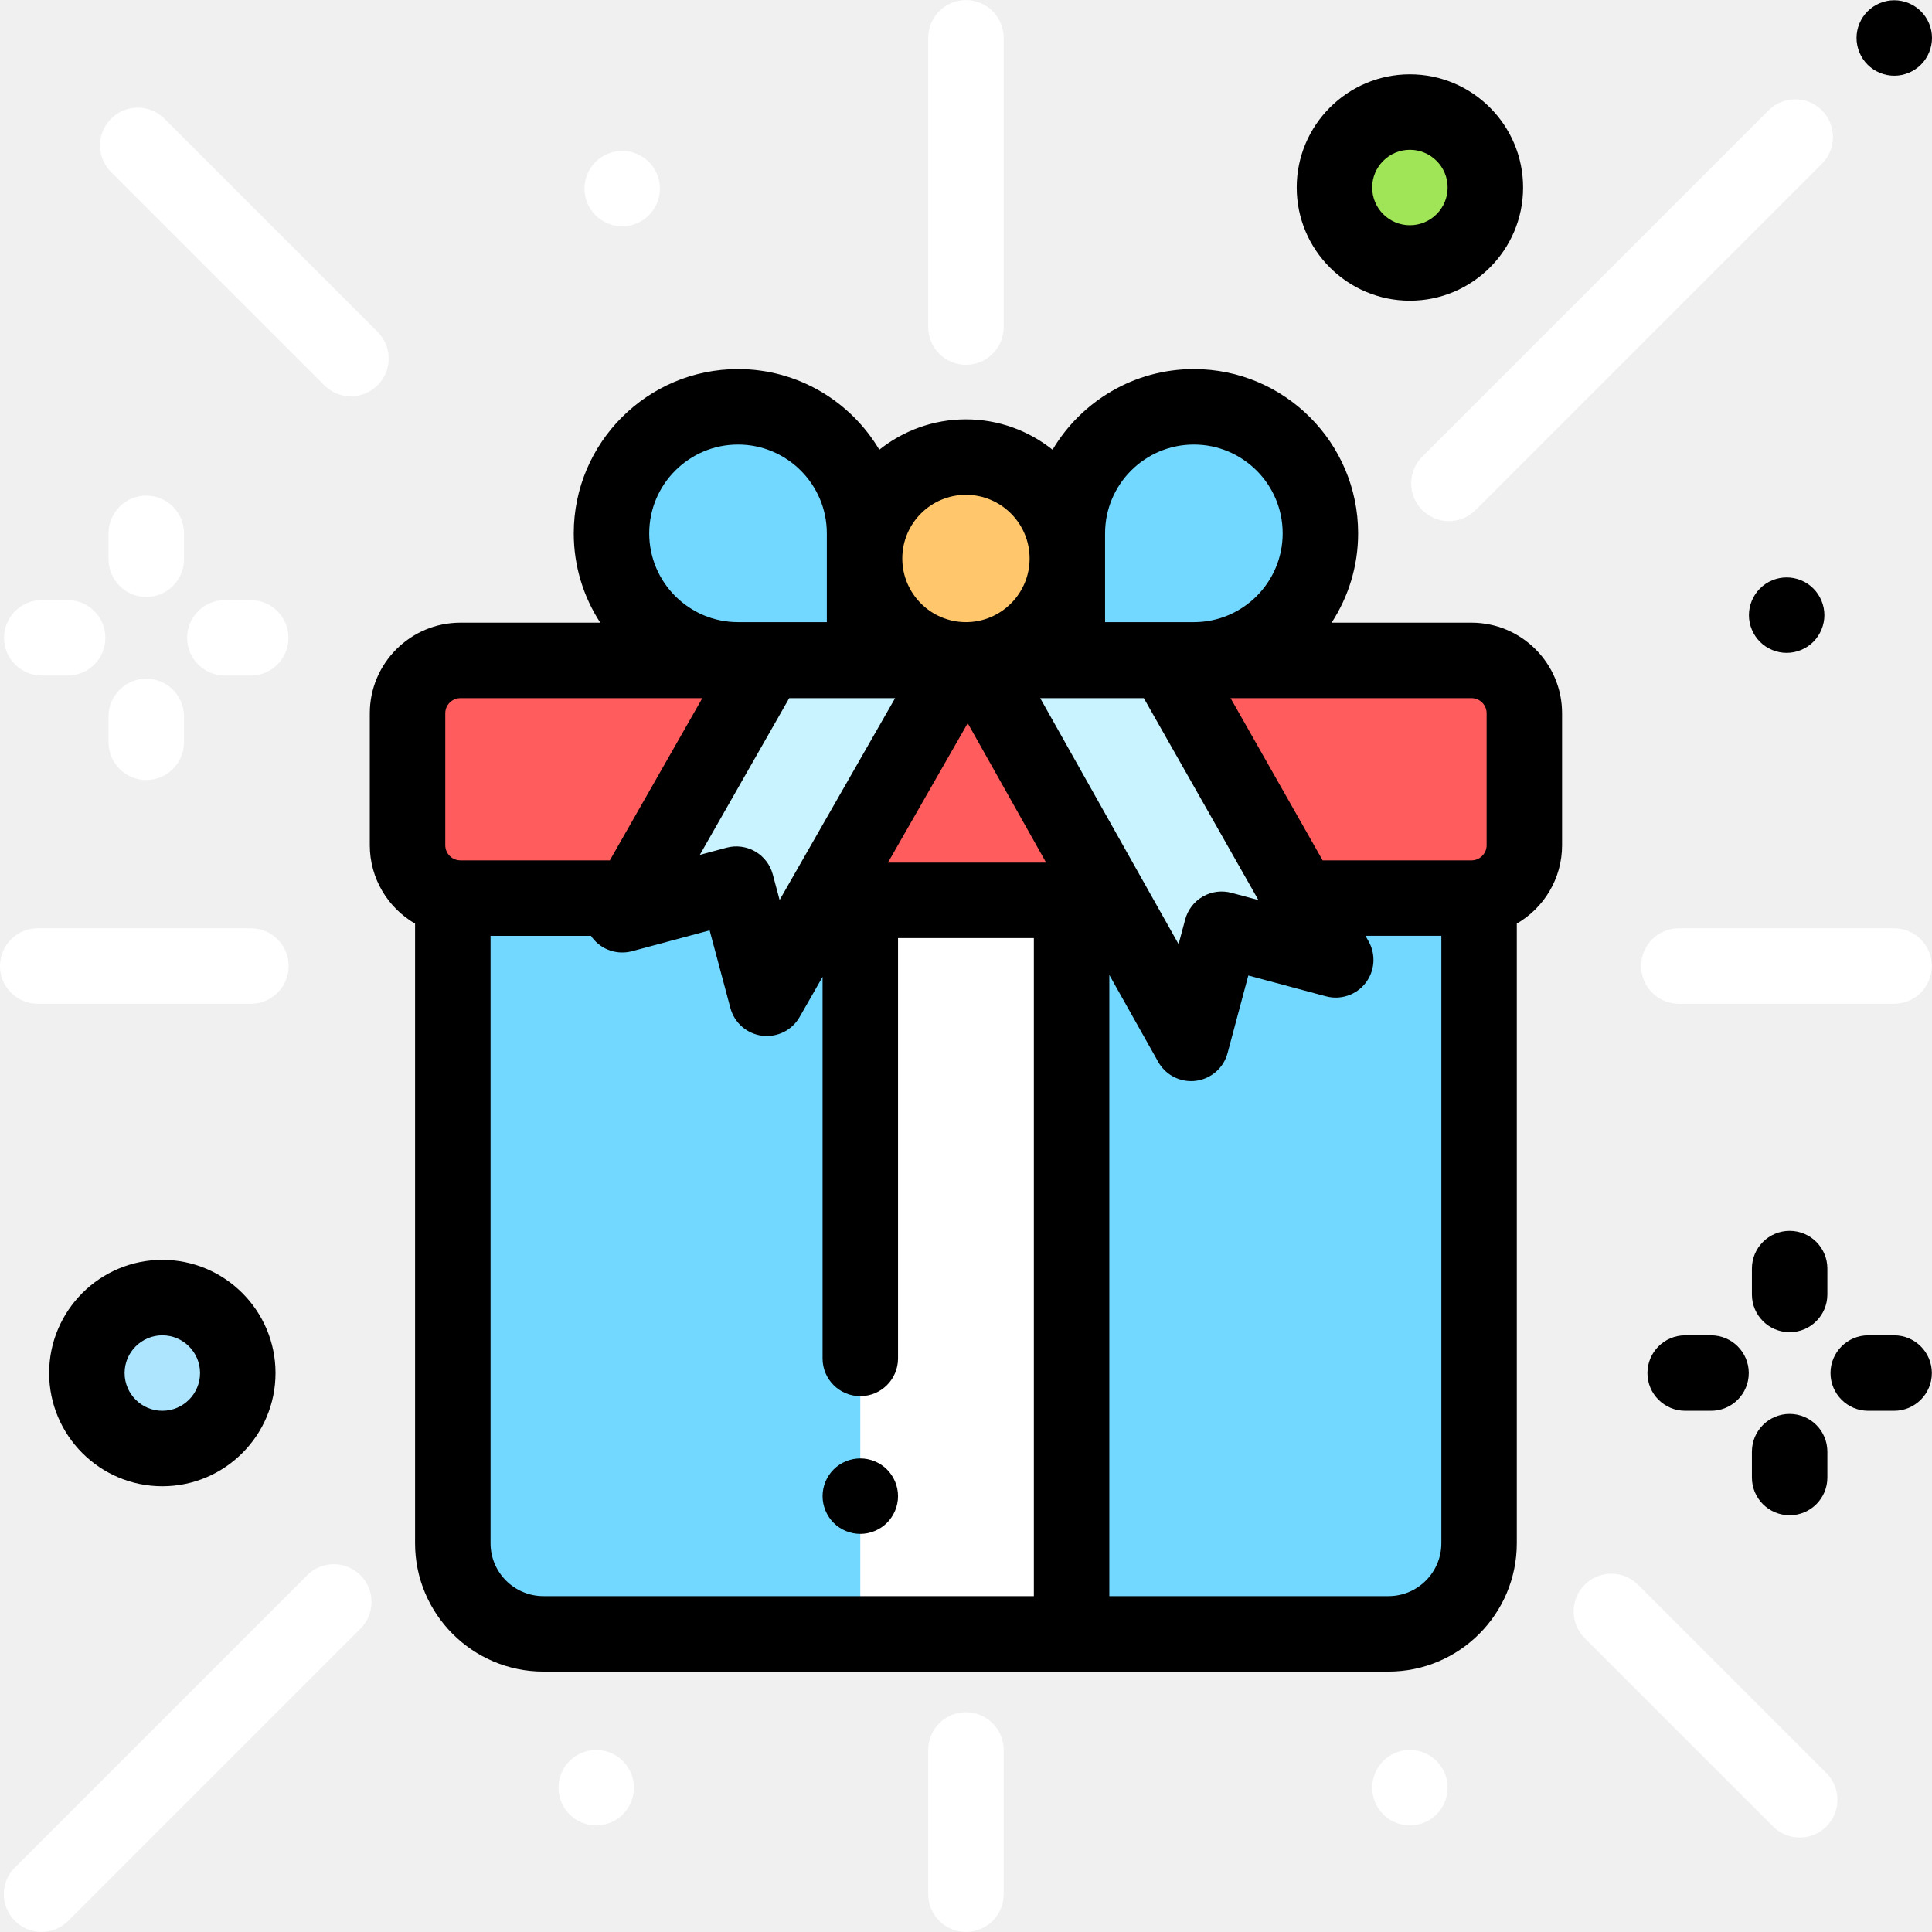
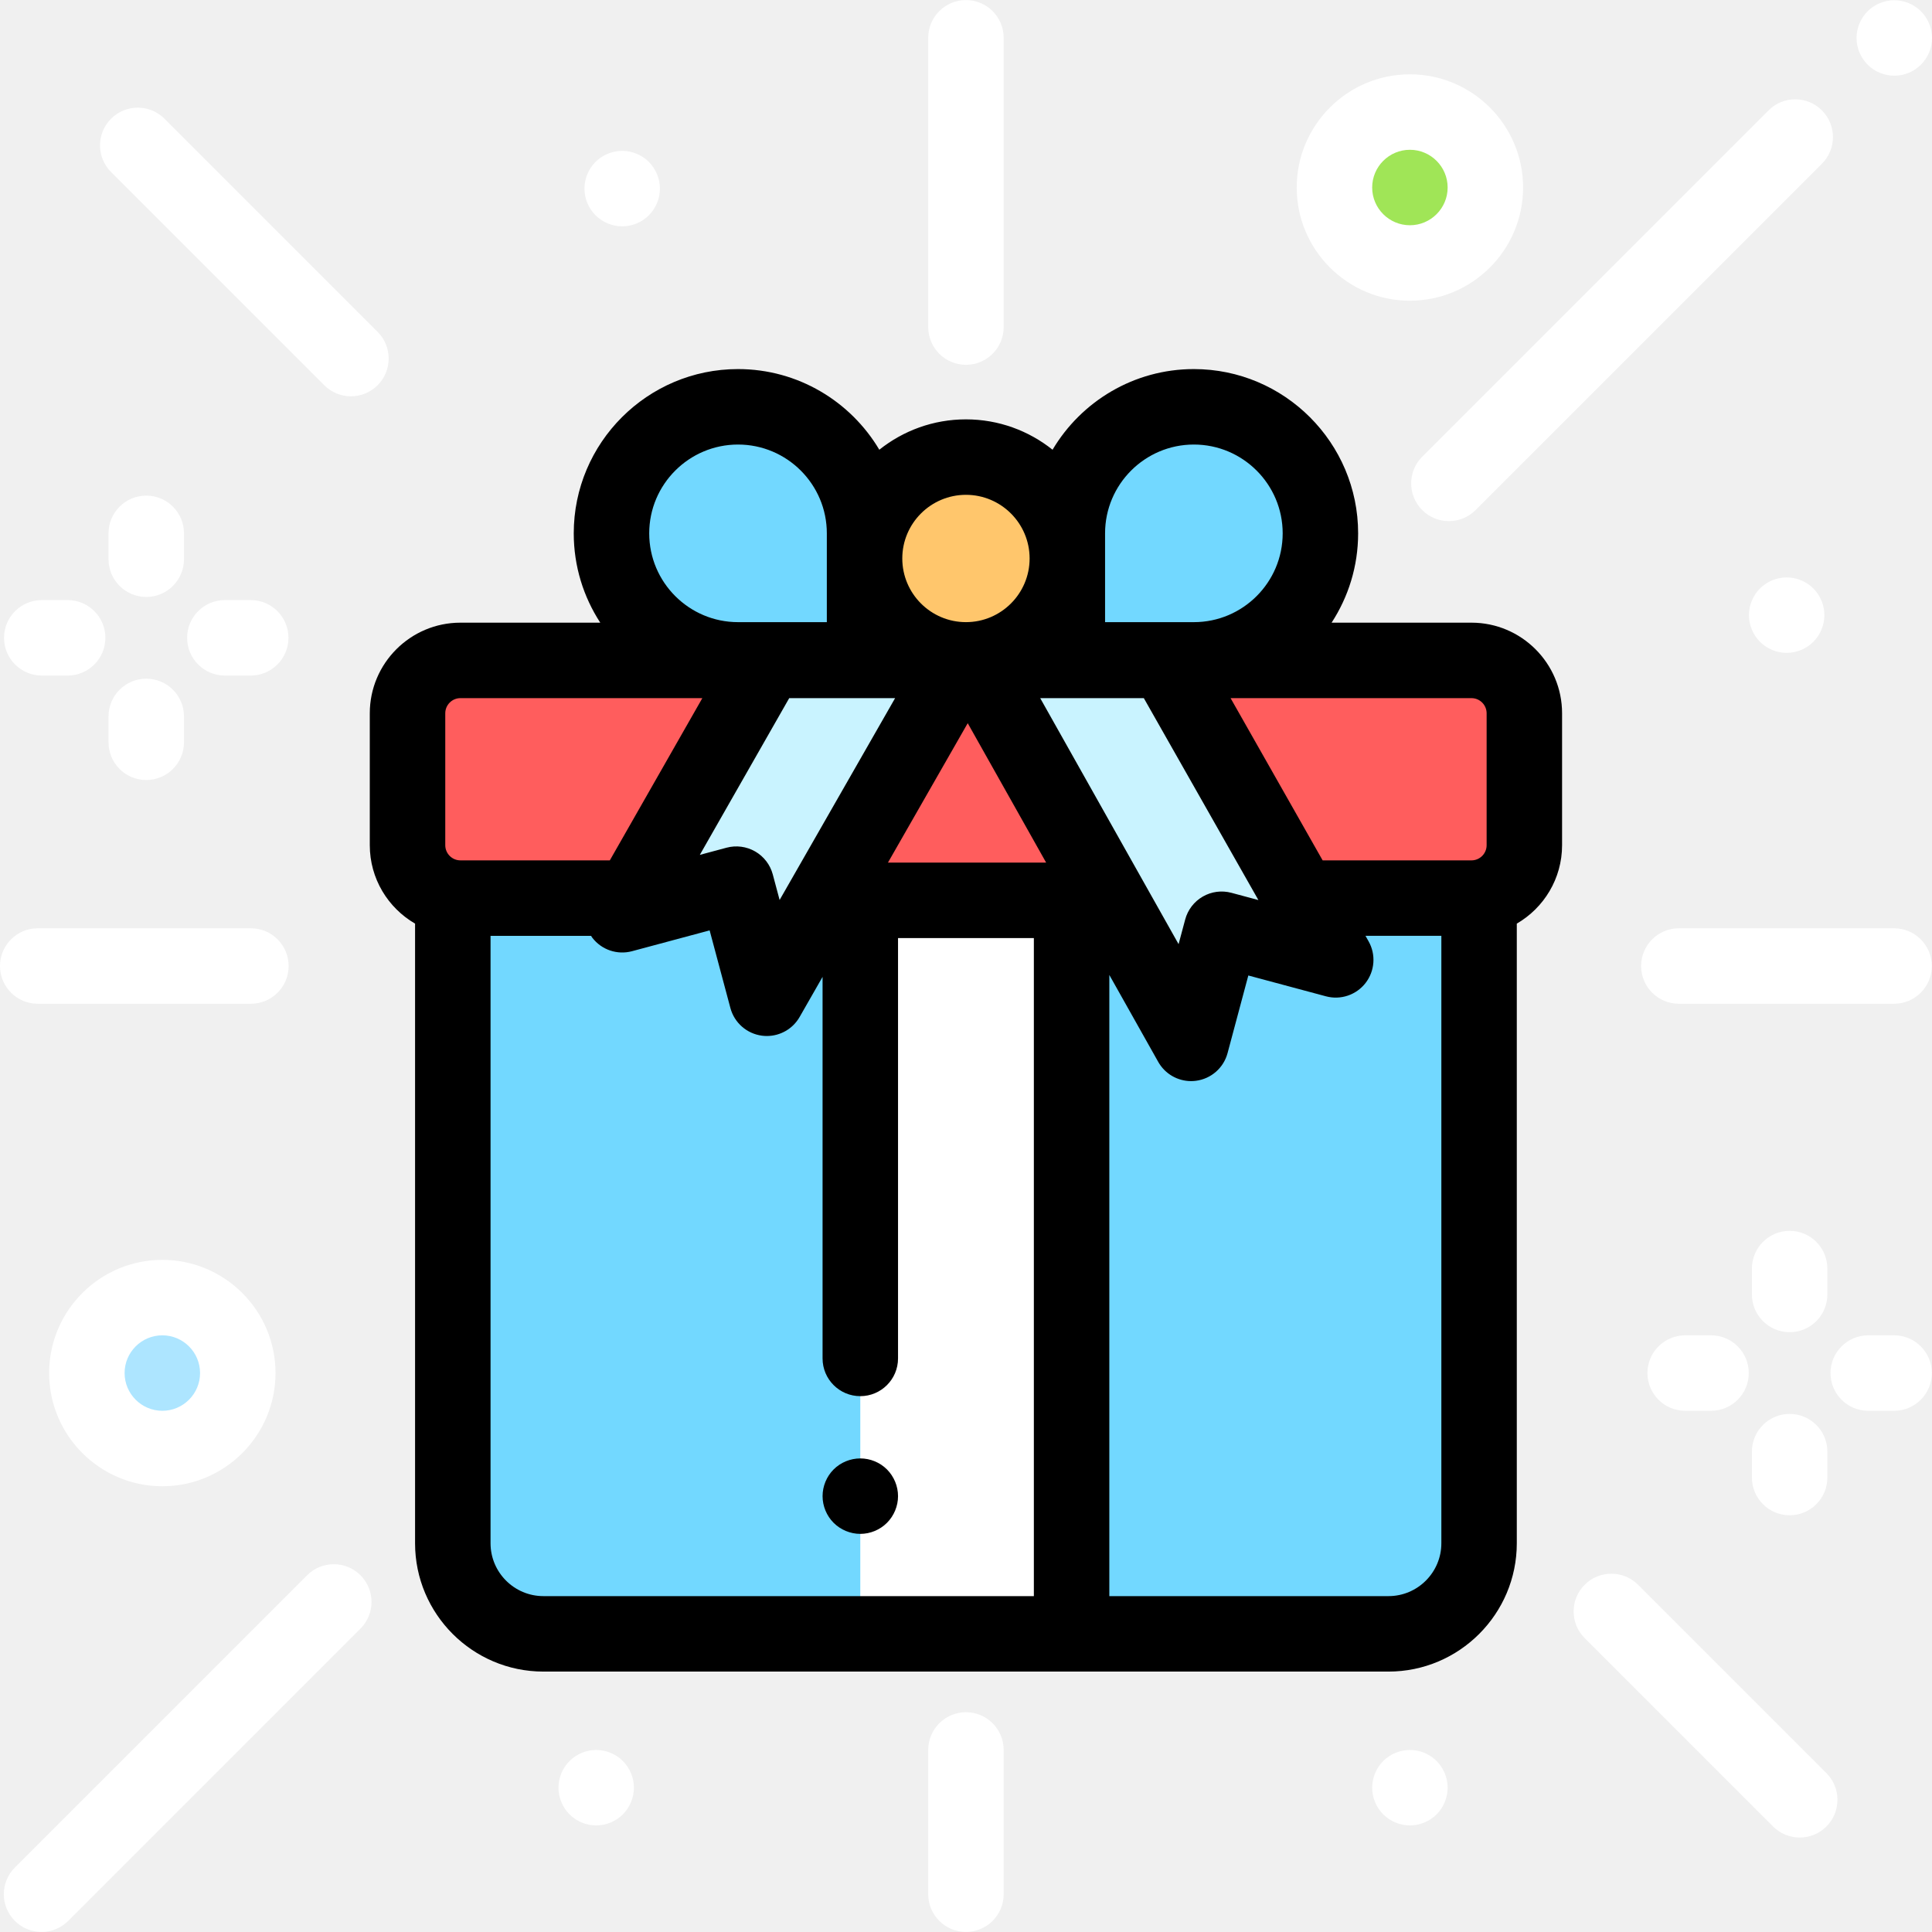
<svg xmlns="http://www.w3.org/2000/svg" width="100%" height="100%" viewBox="0 0 512 512" version="1.1" xml:space="preserve" style="fill-rule:evenodd;clip-rule:evenodd;stroke-linejoin:round;stroke-miterlimit:1.414;">
-   <path d="M502.001,20.063C499.371,20.063 496.792,19.002 494.932,17.132C493.072,15.273 492.002,12.693 492.002,10.064C492.002,7.435 493.072,4.855 494.932,2.995C496.792,1.135 499.372,0.065 502.001,0.065C504.63,0.065 507.21,1.134 509.07,2.995C510.94,4.855 512,7.435 512,10.064C512,12.693 510.94,15.273 509.07,17.132C507.211,19.004 504.631,20.063 502.001,20.063Z" style="fill-rule:nonzero;" />
+   <path d="M502.001,20.063C499.371,20.063 496.792,19.002 494.932,17.132C493.072,15.273 492.002,12.693 492.002,10.064C492.002,7.435 493.072,4.855 494.932,2.995C496.792,1.135 499.372,0.065 502.001,0.065C504.63,0.065 507.21,1.134 509.07,2.995C510.94,4.855 512,7.435 512,10.064C512,12.693 510.94,15.273 509.07,17.132C507.211,19.004 504.631,20.063 502.001,20.063Z" style="fill:white;fill-rule:nonzero;" />
  <circle cx="43.016" cy="363.872" r="19.998" style="fill:rgb(173,229,255);" />
-   <path d="M43.019,333.877C26.479,333.877 13.022,347.334 13.022,363.874C13.022,380.414 26.479,393.871 43.019,393.871C59.559,393.871 73.016,380.414 73.016,363.874C73.016,347.334 59.559,333.877 43.019,333.877ZM43.019,373.873C37.506,373.873 33.02,369.387 33.02,363.874C33.02,358.361 37.506,353.875 43.019,353.875C48.532,353.875 53.018,358.361 53.018,363.874C53.018,369.387 48.532,373.873 43.019,373.873Z" style="fill-rule:nonzero;" />
+   <path d="M43.019,333.877C26.479,333.877 13.022,347.334 13.022,363.874C13.022,380.414 26.479,393.871 43.019,393.871C59.559,393.871 73.016,380.414 73.016,363.874C73.016,347.334 59.559,333.877 43.019,333.877ZM43.019,373.873C37.506,373.873 33.02,369.387 33.02,363.874C33.02,358.361 37.506,353.875 43.019,353.875C48.532,353.875 53.018,358.361 53.018,363.874C53.018,369.387 48.532,373.873 43.019,373.873Z" style="fill:white;fill-rule:nonzero;" />
  <circle cx="373.641" cy="49.693" r="19.998" style="fill:rgb(160,229,87);" />
  <g>
    <path d="M316.388,107.809C297.869,107.809 282.855,122.821 282.855,141.342L282.855,174.875L316.388,174.875C334.907,174.875 349.921,159.863 349.921,141.342C349.921,122.823 334.907,107.809 316.388,107.809Z" style="fill:rgb(114,216,255);fill-rule:nonzero;" />
    <path d="M195.584,107.809C214.103,107.809 229.117,122.821 229.117,141.342L229.117,174.875L195.584,174.875C177.065,174.875 162.051,159.863 162.051,141.342C162.052,122.823 177.065,107.809 195.584,107.809Z" style="fill:rgb(114,216,255);fill-rule:nonzero;" />
  </g>
  <path d="M255.987,121.134C270.826,121.134 282.857,133.164 282.857,148.004C282.857,162.843 270.827,174.874 255.987,174.874C241.148,174.874 229.117,162.844 229.117,148.004C229.116,133.164 241.146,121.134 255.987,121.134Z" style="fill:rgb(255,198,108);fill-rule:nonzero;" />
  <path d="M391.972,238.007L391.972,408.979C391.972,422.238 381.223,432.987 367.964,432.987L144.008,432.987C130.749,432.987 120,422.238 120,408.979L120,238.007L391.972,238.007Z" style="fill:rgb(114,216,255);fill-rule:nonzero;" />
  <rect x="227.986" y="238.595" width="55.994" height="194.39" style="fill:white;" />
  <path d="M169.645,238.007L122.018,238.007C114.277,238.007 108.001,231.732 108.001,223.99L108.001,189.031C108.001,181.29 114.276,175.014 122.018,175.014L389.953,175.014C397.694,175.014 403.97,181.289 403.97,189.031L403.97,223.99C403.97,231.731 397.695,238.007 389.953,238.007L345.728,238.007L169.645,238.007Z" style="fill:rgb(255,93,93);fill-rule:nonzero;" />
  <path d="M203.482,174.769L164.897,242.422L195.134,234.307L203.224,264.551L252.607,178.247L259.945,177.456L315.655,276.505L323.745,246.261L353.982,254.376L308.798,174.752L203.482,174.769Z" style="fill:rgb(201,243,255);fill-rule:nonzero;" />
  <path d="M227.989,386.496C225.359,386.496 222.78,387.556 220.92,389.416C219.06,391.276 217.99,393.856 217.99,396.495C217.99,399.125 219.06,401.704 220.92,403.564C222.78,405.423 225.36,406.494 227.989,406.494C230.618,406.494 233.198,405.424 235.058,403.564C236.918,401.694 237.988,399.124 237.988,396.495C237.988,393.855 236.918,391.286 235.058,389.416C233.199,387.555 230.619,386.496 227.989,386.496Z" style="fill-rule:nonzero;" />
  <path d="M376.902,135.174C378.855,137.126 381.414,138.103 383.972,138.103C386.53,138.103 389.09,137.126 391.042,135.174L482.825,43.39C486.73,39.485 486.73,33.154 482.825,29.248C478.921,25.344 472.589,25.344 468.684,29.248L376.901,121.032C372.998,124.938 372.998,131.269 376.902,135.174Z" style="fill:white;fill-rule:nonzero;" />
  <path d="M389.954,165.014L352.89,165.014C357.329,158.194 359.918,150.067 359.918,141.34C359.918,117.337 340.39,97.81 316.386,97.81C300.471,97.81 286.53,106.4 278.937,119.183C272.634,114.153 264.656,111.135 255.983,111.135C247.31,111.135 239.333,114.153 233.029,119.183C225.437,106.4 211.496,97.81 195.58,97.81C171.576,97.81 152.049,117.338 152.049,141.341C152.049,150.066 154.639,158.193 159.077,165.014L122.015,165.014C108.772,165.014 97.998,175.787 97.998,189.031L97.998,223.99C97.998,232.856 102.83,240.609 109.997,244.77L109.997,408.98C109.997,427.731 125.252,442.987 144.003,442.987L367.96,442.987C386.711,442.987 401.967,427.732 401.967,408.98L401.967,244.77C409.133,240.609 413.966,232.856 413.966,223.99L413.966,189.031C413.97,175.788 403.196,165.014 389.954,165.014ZM393.972,189.031L393.972,223.99C393.972,226.206 392.169,228.009 389.953,228.009L350.515,228.009L326.117,185.013L389.953,185.013C392.169,185.012 393.972,186.815 393.972,189.031ZM237.215,185.012L206.607,238.504L204.793,231.723C204.107,229.16 202.431,226.975 200.133,225.648C197.835,224.322 195.106,223.963 192.542,224.65L185.461,226.55L209.152,185.012L237.215,185.012ZM256.457,191.652L277.237,228.597L235.317,228.597L256.457,191.652ZM275.666,185.012L303.123,185.012L333.489,238.523L326.338,236.603C323.774,235.917 321.045,236.274 318.747,237.601C316.449,238.928 314.772,241.114 314.087,243.676L312.338,250.21L275.666,185.012ZM292.855,141.341C292.855,128.364 303.412,117.808 316.389,117.808C329.366,117.808 339.923,128.366 339.923,141.342C339.923,154.318 329.366,164.875 316.389,164.875L292.855,164.875L292.855,141.341ZM255.987,131.133C265.29,131.133 272.858,138.7 272.858,148.003C272.858,157.306 265.29,164.874 255.987,164.874C246.684,164.874 239.116,157.306 239.116,148.003C239.116,138.7 246.683,131.133 255.987,131.133ZM195.584,117.808C208.561,117.808 219.118,128.365 219.118,141.341L219.118,164.875L195.584,164.875C182.607,164.875 172.05,154.317 172.05,141.341C172.05,128.365 182.608,117.808 195.584,117.808ZM118.001,189.031C118.001,186.815 119.804,185.012 122.02,185.012L186.13,185.012L161.609,228.008L122.02,228.008C119.804,228.008 118.001,226.205 118.001,223.989L118.001,189.031ZM130,408.979L130,248.006L156.635,248.006C156.753,248.181 156.852,248.364 156.982,248.532C159.447,251.726 163.591,253.125 167.489,252.08L188.06,246.56L193.564,267.136C194.611,271.051 197.918,273.946 201.935,274.468C202.367,274.524 202.798,274.551 203.226,274.551C206.778,274.551 210.105,272.656 211.902,269.519L217.989,258.88L217.989,359.996C217.989,365.517 222.466,369.995 227.988,369.995C233.51,369.995 237.987,365.517 237.987,359.996L237.987,248.595L273.983,248.595L273.983,422.988L144.007,422.988C136.283,422.988 130,416.703 130,408.979ZM367.965,422.988L293.983,422.988L293.983,258.369L306.941,281.408C308.727,284.583 312.074,286.505 315.653,286.505C316.069,286.505 316.487,286.48 316.907,286.426C320.941,285.917 324.264,283.017 325.315,279.09L330.819,258.514L351.391,264.034C355.285,265.079 359.425,263.684 361.892,260.495C364.359,257.306 364.669,252.948 362.68,249.441L361.865,248.005L381.974,248.005L381.974,408.978C381.973,416.703 375.689,422.988 367.965,422.988Z" style="fill-rule:nonzero;" />
  <path d="M85.932,102.093C87.885,104.045 90.444,105.022 93.002,105.022C95.561,105.022 98.12,104.045 100.072,102.093C103.977,98.188 103.977,91.857 100.072,87.951L43.578,31.457C39.673,27.553 33.342,27.553 29.436,31.457C25.531,35.362 25.531,41.693 29.436,45.599L85.932,102.093Z" style="fill:white;fill-rule:nonzero;" />
  <path d="M81.39,417.46L3.941,494.909C0.036,498.814 0.036,505.145 3.941,509.051C5.894,511.003 8.453,511.98 11.011,511.98C13.569,511.98 16.129,511.003 18.081,509.051L95.53,431.602C99.435,427.697 99.435,421.366 95.53,417.46C91.627,413.557 85.295,413.557 81.39,417.46Z" style="fill:white;fill-rule:nonzero;" />
  <path d="M434.099,419.977C430.194,416.073 423.863,416.073 419.958,419.977C416.053,423.882 416.053,430.213 419.958,434.119L469.877,484.038C471.83,485.99 474.389,486.967 476.947,486.967C479.506,486.967 482.065,485.99 484.017,484.038C487.922,480.133 487.922,473.802 484.017,469.896L434.099,419.977Z" style="fill:white;fill-rule:nonzero;" />
  <path d="M9.999,266.004L66.493,266.004C72.015,266.004 76.492,261.526 76.492,256.005C76.492,250.484 72.015,246.006 66.493,246.006L9.999,246.006C4.477,246.006 0,250.484 0,256.005C0,261.526 4.477,266.004 9.999,266.004Z" style="fill:white;fill-rule:nonzero;" />
  <path d="M434.913,256.005C434.913,261.526 439.39,266.004 444.912,266.004L501.948,266.004C507.47,266.004 511.947,261.526 511.947,256.005C511.947,250.484 507.47,246.006 501.948,246.006L444.912,246.006C439.39,246.006 434.913,250.484 434.913,256.005Z" style="fill:white;fill-rule:nonzero;" />
  <path d="M255.987,96.678C261.509,96.678 265.986,92.2 265.986,86.679L265.986,10.019C265.986,4.498 261.509,0.02 255.987,0.02C250.465,0.02 245.988,4.498 245.988,10.019L245.988,86.678C245.988,92.2 250.464,96.678 255.987,96.678Z" style="fill:white;fill-rule:nonzero;" />
  <path d="M255.987,453.757C250.465,453.757 245.988,458.235 245.988,463.756L245.988,501.981C245.988,507.502 250.465,511.98 255.987,511.98C261.509,511.98 265.986,507.502 265.986,501.981L265.986,463.756C265.985,458.233 261.509,453.757 255.987,453.757Z" style="fill:white;fill-rule:nonzero;" />
-   <path d="M501.961,353.875L495.103,353.875C489.581,353.875 485.104,358.353 485.104,363.874C485.104,369.395 489.581,373.873 495.103,373.873L501.961,373.873C507.483,373.873 511.96,369.395 511.96,363.874C511.96,358.353 507.483,353.875 501.961,353.875Z" style="fill-rule:nonzero;" />
-   <path d="M446.587,353.875C441.065,353.875 436.588,358.353 436.588,363.874C436.588,369.395 441.065,373.873 446.587,373.873L453.445,373.873C458.967,373.873 463.444,369.395 463.444,363.874C463.444,358.353 458.967,353.875 453.445,353.875L446.587,353.875Z" style="fill-rule:nonzero;" />
-   <path d="M474.274,374.703C468.752,374.703 464.275,379.181 464.275,384.702L464.275,391.56C464.275,397.081 468.752,401.559 474.274,401.559C479.796,401.559 484.273,397.081 484.273,391.56L484.273,384.702C484.273,379.18 479.796,374.703 474.274,374.703Z" style="fill-rule:nonzero;" />
-   <path d="M484.273,336.187C484.273,330.666 479.796,326.188 474.274,326.188C468.752,326.188 464.275,330.666 464.275,336.187L464.275,343.045C464.275,348.566 468.752,353.044 474.274,353.044C479.796,353.044 484.273,348.566 484.273,343.045L484.273,336.187Z" style="fill-rule:nonzero;" />
+   <path d="M501.961,353.875L495.103,353.875C489.581,353.875 485.104,358.353 485.104,363.874C485.104,369.395 489.581,373.873 495.103,373.873L501.961,373.873C507.483,373.873 511.96,369.395 511.96,363.874C511.96,358.353 507.483,353.875 501.961,353.875Z" style="fill:white;fill-rule:nonzero;" />
+   <path d="M446.587,353.875C441.065,353.875 436.588,358.353 436.588,363.874C436.588,369.395 441.065,373.873 446.587,373.873L453.445,373.873C458.967,373.873 463.444,369.395 463.444,363.874C463.444,358.353 458.967,353.875 453.445,353.875L446.587,353.875Z" style="fill:white;fill-rule:nonzero;" />
+   <path d="M474.274,374.703C468.752,374.703 464.275,379.181 464.275,384.702L464.275,391.56C464.275,397.081 468.752,401.559 474.274,401.559C479.796,401.559 484.273,397.081 484.273,391.56L484.273,384.702C484.273,379.18 479.796,374.703 474.274,374.703Z" style="fill:white;fill-rule:nonzero;" />
+   <path d="M484.273,336.187C484.273,330.666 479.796,326.188 474.274,326.188C468.752,326.188 464.275,330.666 464.275,336.187L464.275,343.045C464.275,348.566 468.752,353.044 474.274,353.044C479.796,353.044 484.273,348.566 484.273,343.045L484.273,336.187Z" style="fill:white;fill-rule:nonzero;" />
  <path d="M59.587,159.03C54.065,159.03 49.588,163.508 49.588,169.029C49.588,174.55 54.065,179.028 59.587,179.028L66.445,179.028C71.967,179.028 76.444,174.55 76.444,169.029C76.444,163.508 71.967,159.03 66.445,159.03L59.587,159.03Z" style="fill:white;fill-rule:nonzero;" />
  <path d="M11.072,179.028L17.93,179.028C23.452,179.028 27.929,174.55 27.929,169.029C27.929,163.508 23.452,159.03 17.93,159.03L11.072,159.03C5.55,159.03 1.073,163.508 1.073,169.029C1.073,174.55 5.549,179.028 11.072,179.028Z" style="fill:white;fill-rule:nonzero;" />
  <path d="M38.759,179.859C33.237,179.859 28.76,184.337 28.76,189.858L28.76,196.715C28.76,202.236 33.237,206.714 38.759,206.714C44.281,206.714 48.758,202.236 48.758,196.715L48.758,189.858C48.758,184.335 44.281,179.859 38.759,179.859Z" style="fill:white;fill-rule:nonzero;" />
  <path d="M48.758,141.342C48.758,135.821 44.281,131.343 38.759,131.343C33.237,131.343 28.76,135.821 28.76,141.342L28.76,148.199C28.76,153.72 33.237,158.198 38.759,158.198C44.281,158.198 48.758,153.72 48.758,148.199L48.758,141.342Z" style="fill:white;fill-rule:nonzero;" />
-   <path d="M373.64,79.69C390.18,79.69 403.637,66.233 403.637,49.693C403.637,33.153 390.18,19.696 373.64,19.696C357.1,19.696 343.643,33.153 343.643,49.693C343.643,66.233 357.1,79.69 373.64,79.69ZM373.64,39.694C379.153,39.694 383.639,44.18 383.639,49.693C383.639,55.206 379.153,59.692 373.64,59.692C368.127,59.692 363.641,55.206 363.641,49.693C363.641,44.18 368.127,39.694 373.64,39.694Z" style="fill-rule:nonzero;" />
+   <path d="M373.64,79.69C390.18,79.69 403.637,66.233 403.637,49.693C403.637,33.153 390.18,19.696 373.64,19.696C357.1,19.696 343.643,33.153 343.643,49.693C343.643,66.233 357.1,79.69 373.64,79.69ZM373.64,39.694C379.153,39.694 383.639,44.18 383.639,49.693C383.639,55.206 379.153,59.692 373.64,59.692C368.127,59.692 363.641,55.206 363.641,49.693C363.641,44.18 368.127,39.694 373.64,39.694Z" style="fill:white;fill-rule:nonzero;" />
  <path d="M373.644,463.759C371.004,463.759 368.435,464.828 366.565,466.689C364.705,468.548 363.645,471.128 363.645,473.758C363.645,476.388 364.705,478.956 366.565,480.826C368.435,482.686 371.015,483.757 373.644,483.757C376.273,483.757 378.853,482.687 380.713,480.826C382.573,478.956 383.643,476.387 383.643,473.758C383.643,471.127 382.573,468.548 380.713,466.689C378.854,464.827 376.274,463.759 373.644,463.759Z" style="fill:white;fill-rule:nonzero;" />
  <path d="M157.997,463.759C155.367,463.759 152.788,464.828 150.928,466.689C149.068,468.548 147.998,471.119 147.998,473.758C147.998,476.388 149.068,478.956 150.928,480.826C152.788,482.686 155.368,483.757 157.997,483.757C160.627,483.757 163.206,482.687 165.066,480.826C166.926,478.956 167.996,476.387 167.996,473.758C167.996,471.117 166.926,468.548 165.066,466.689C163.206,464.827 160.626,463.759 157.997,463.759Z" style="fill:white;fill-rule:nonzero;" />
  <path d="M164.885,59.979C167.515,59.979 170.094,58.918 171.954,57.049C173.814,55.189 174.884,52.618 174.884,49.98C174.884,47.35 173.814,44.781 171.954,42.911C170.094,41.052 167.514,39.981 164.885,39.981C162.256,39.981 159.676,41.051 157.816,42.911C155.956,44.771 154.886,47.351 154.886,49.98C154.886,52.62 155.956,55.189 157.816,57.049C159.675,58.919 162.255,59.979 164.885,59.979Z" style="fill:white;fill-rule:nonzero;" />
-   <path d="M480.553,170.088C482.413,168.218 483.483,165.648 483.483,163.019C483.483,160.379 482.413,157.81 480.553,155.95C478.693,154.08 476.113,153.02 473.484,153.02C470.854,153.02 468.275,154.08 466.415,155.95C464.555,157.81 463.485,160.381 463.485,163.019C463.485,165.649 464.555,168.218 466.415,170.088C468.275,171.947 470.855,173.018 473.484,173.018C476.114,173.018 478.693,171.948 480.553,170.088Z" style="fill-rule:nonzero;" />
+   <path d="M480.553,170.088C482.413,168.218 483.483,165.648 483.483,163.019C483.483,160.379 482.413,157.81 480.553,155.95C478.693,154.08 476.113,153.02 473.484,153.02C470.854,153.02 468.275,154.08 466.415,155.95C464.555,157.81 463.485,160.381 463.485,163.019C463.485,165.649 464.555,168.218 466.415,170.088C468.275,171.947 470.855,173.018 473.484,173.018C476.114,173.018 478.693,171.948 480.553,170.088Z" style="fill:white;fill-rule:nonzero;" />
</svg>
